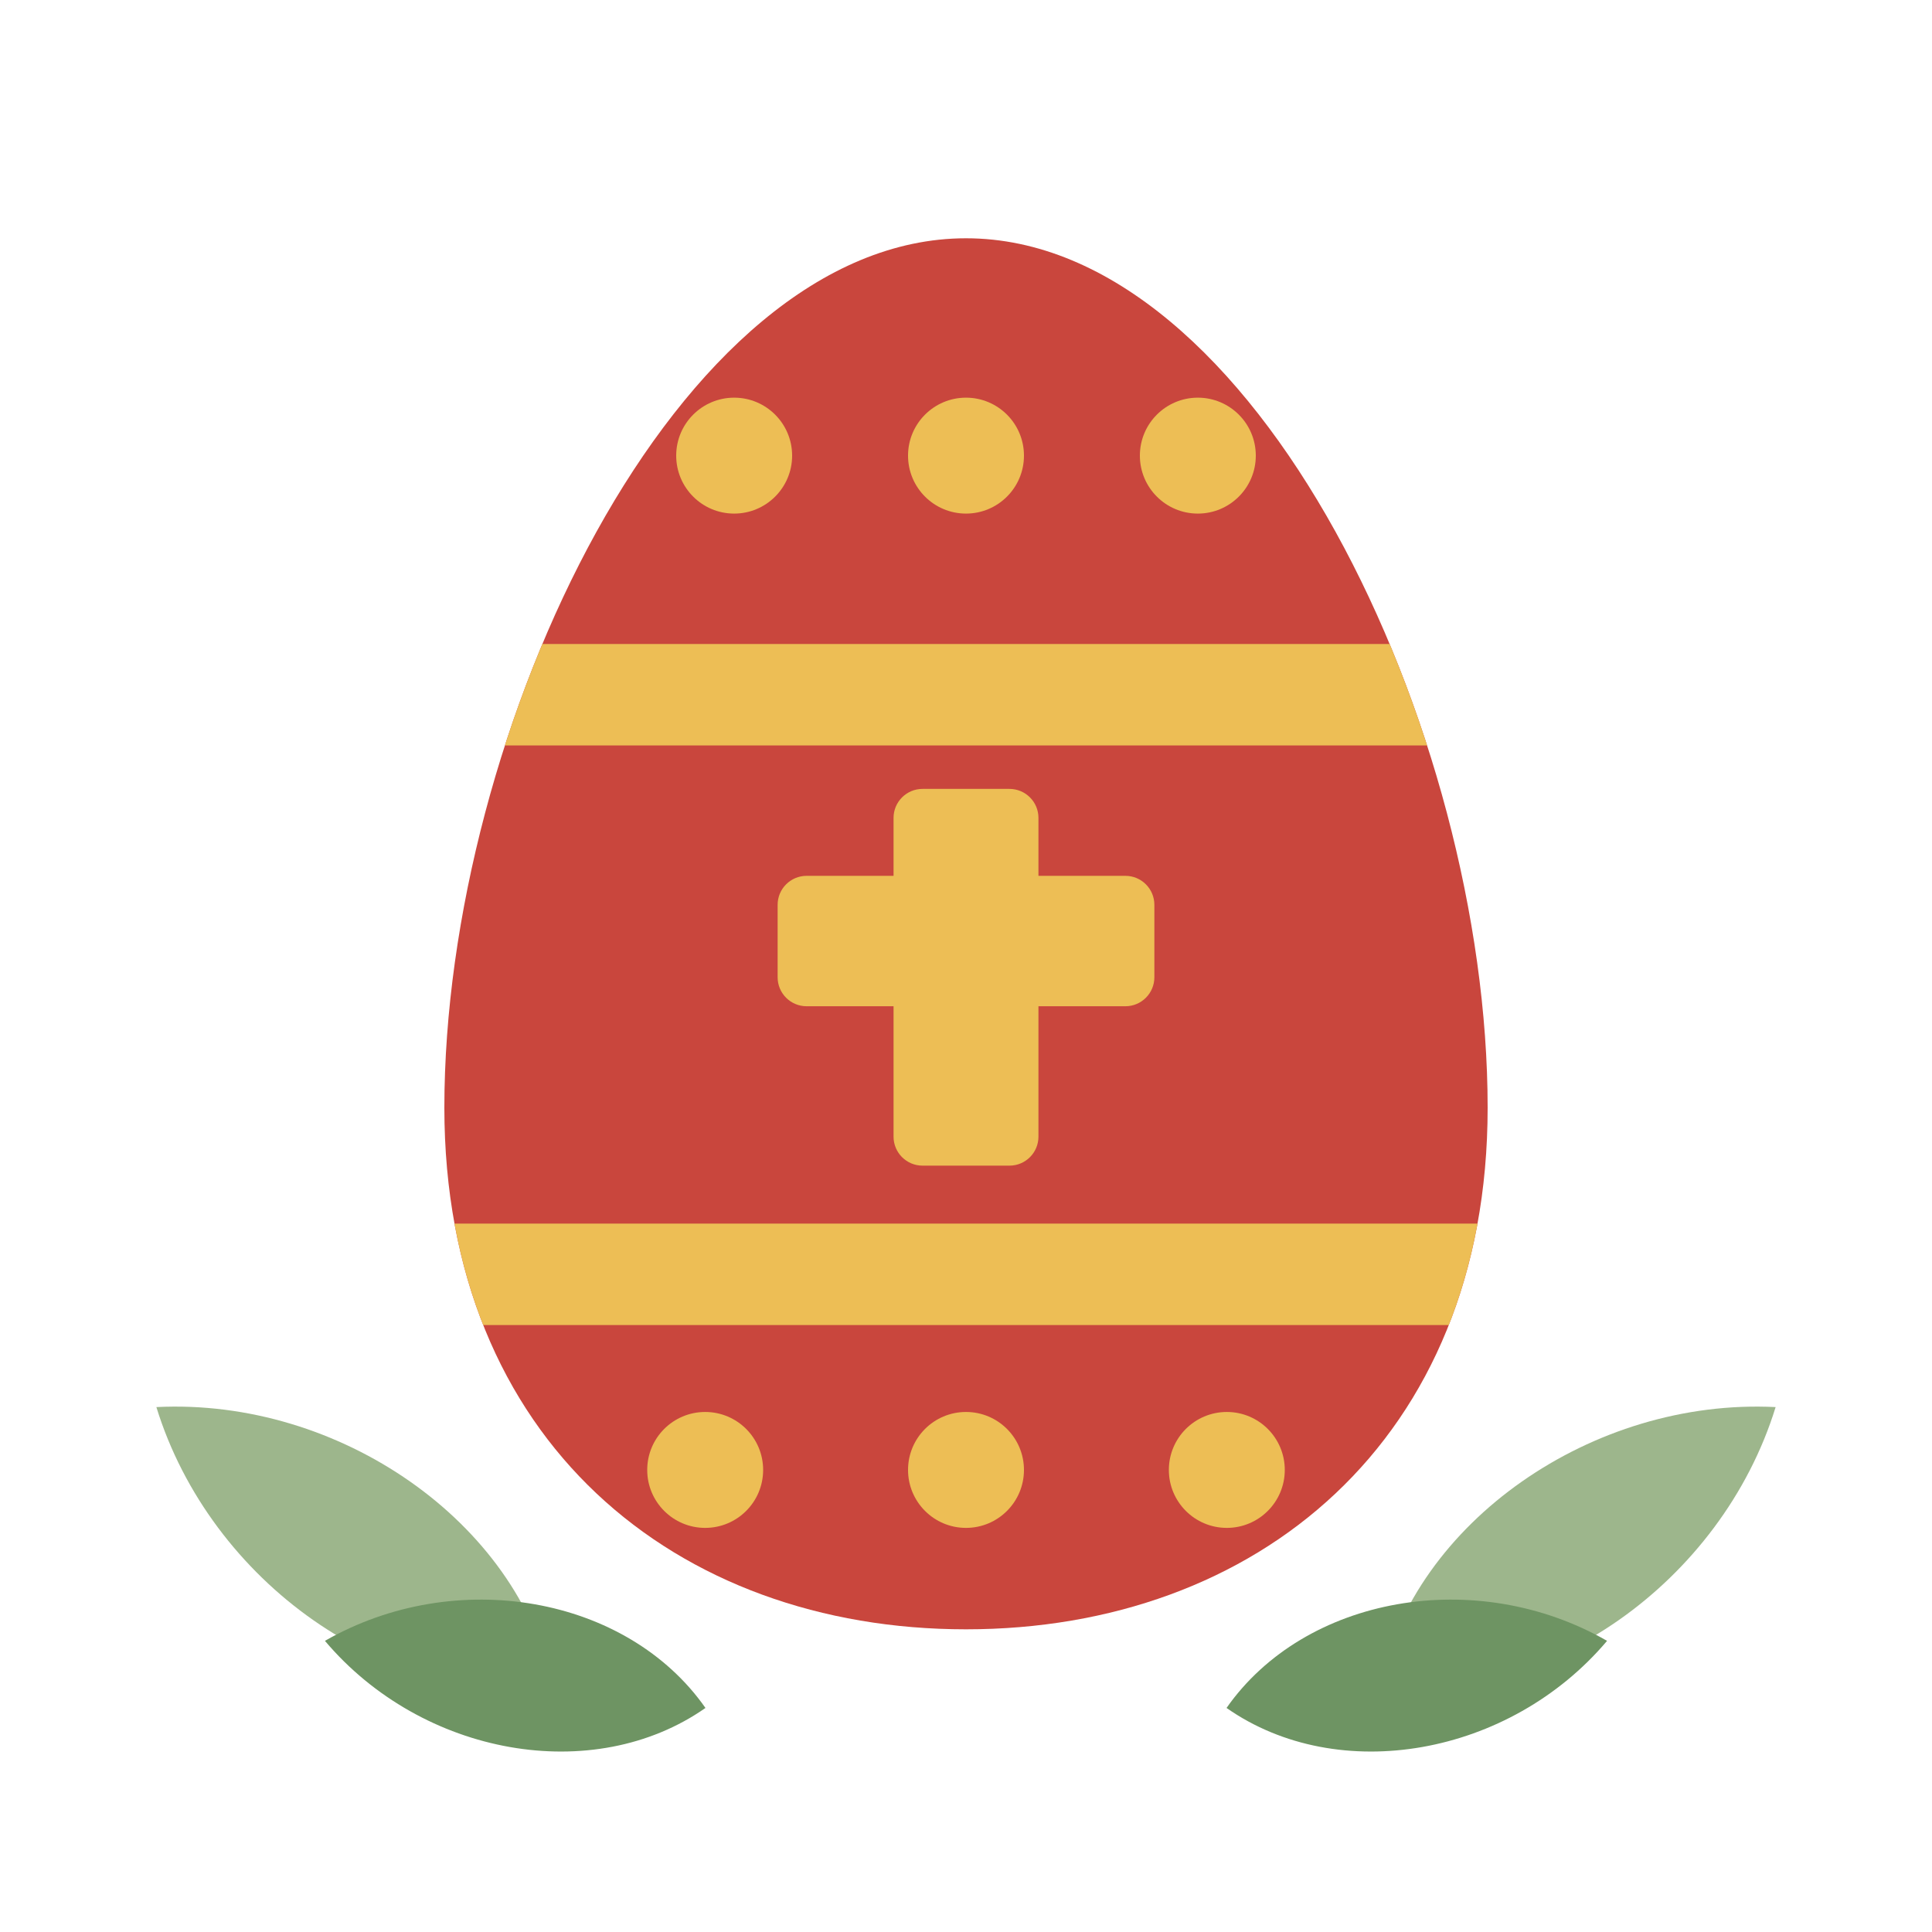
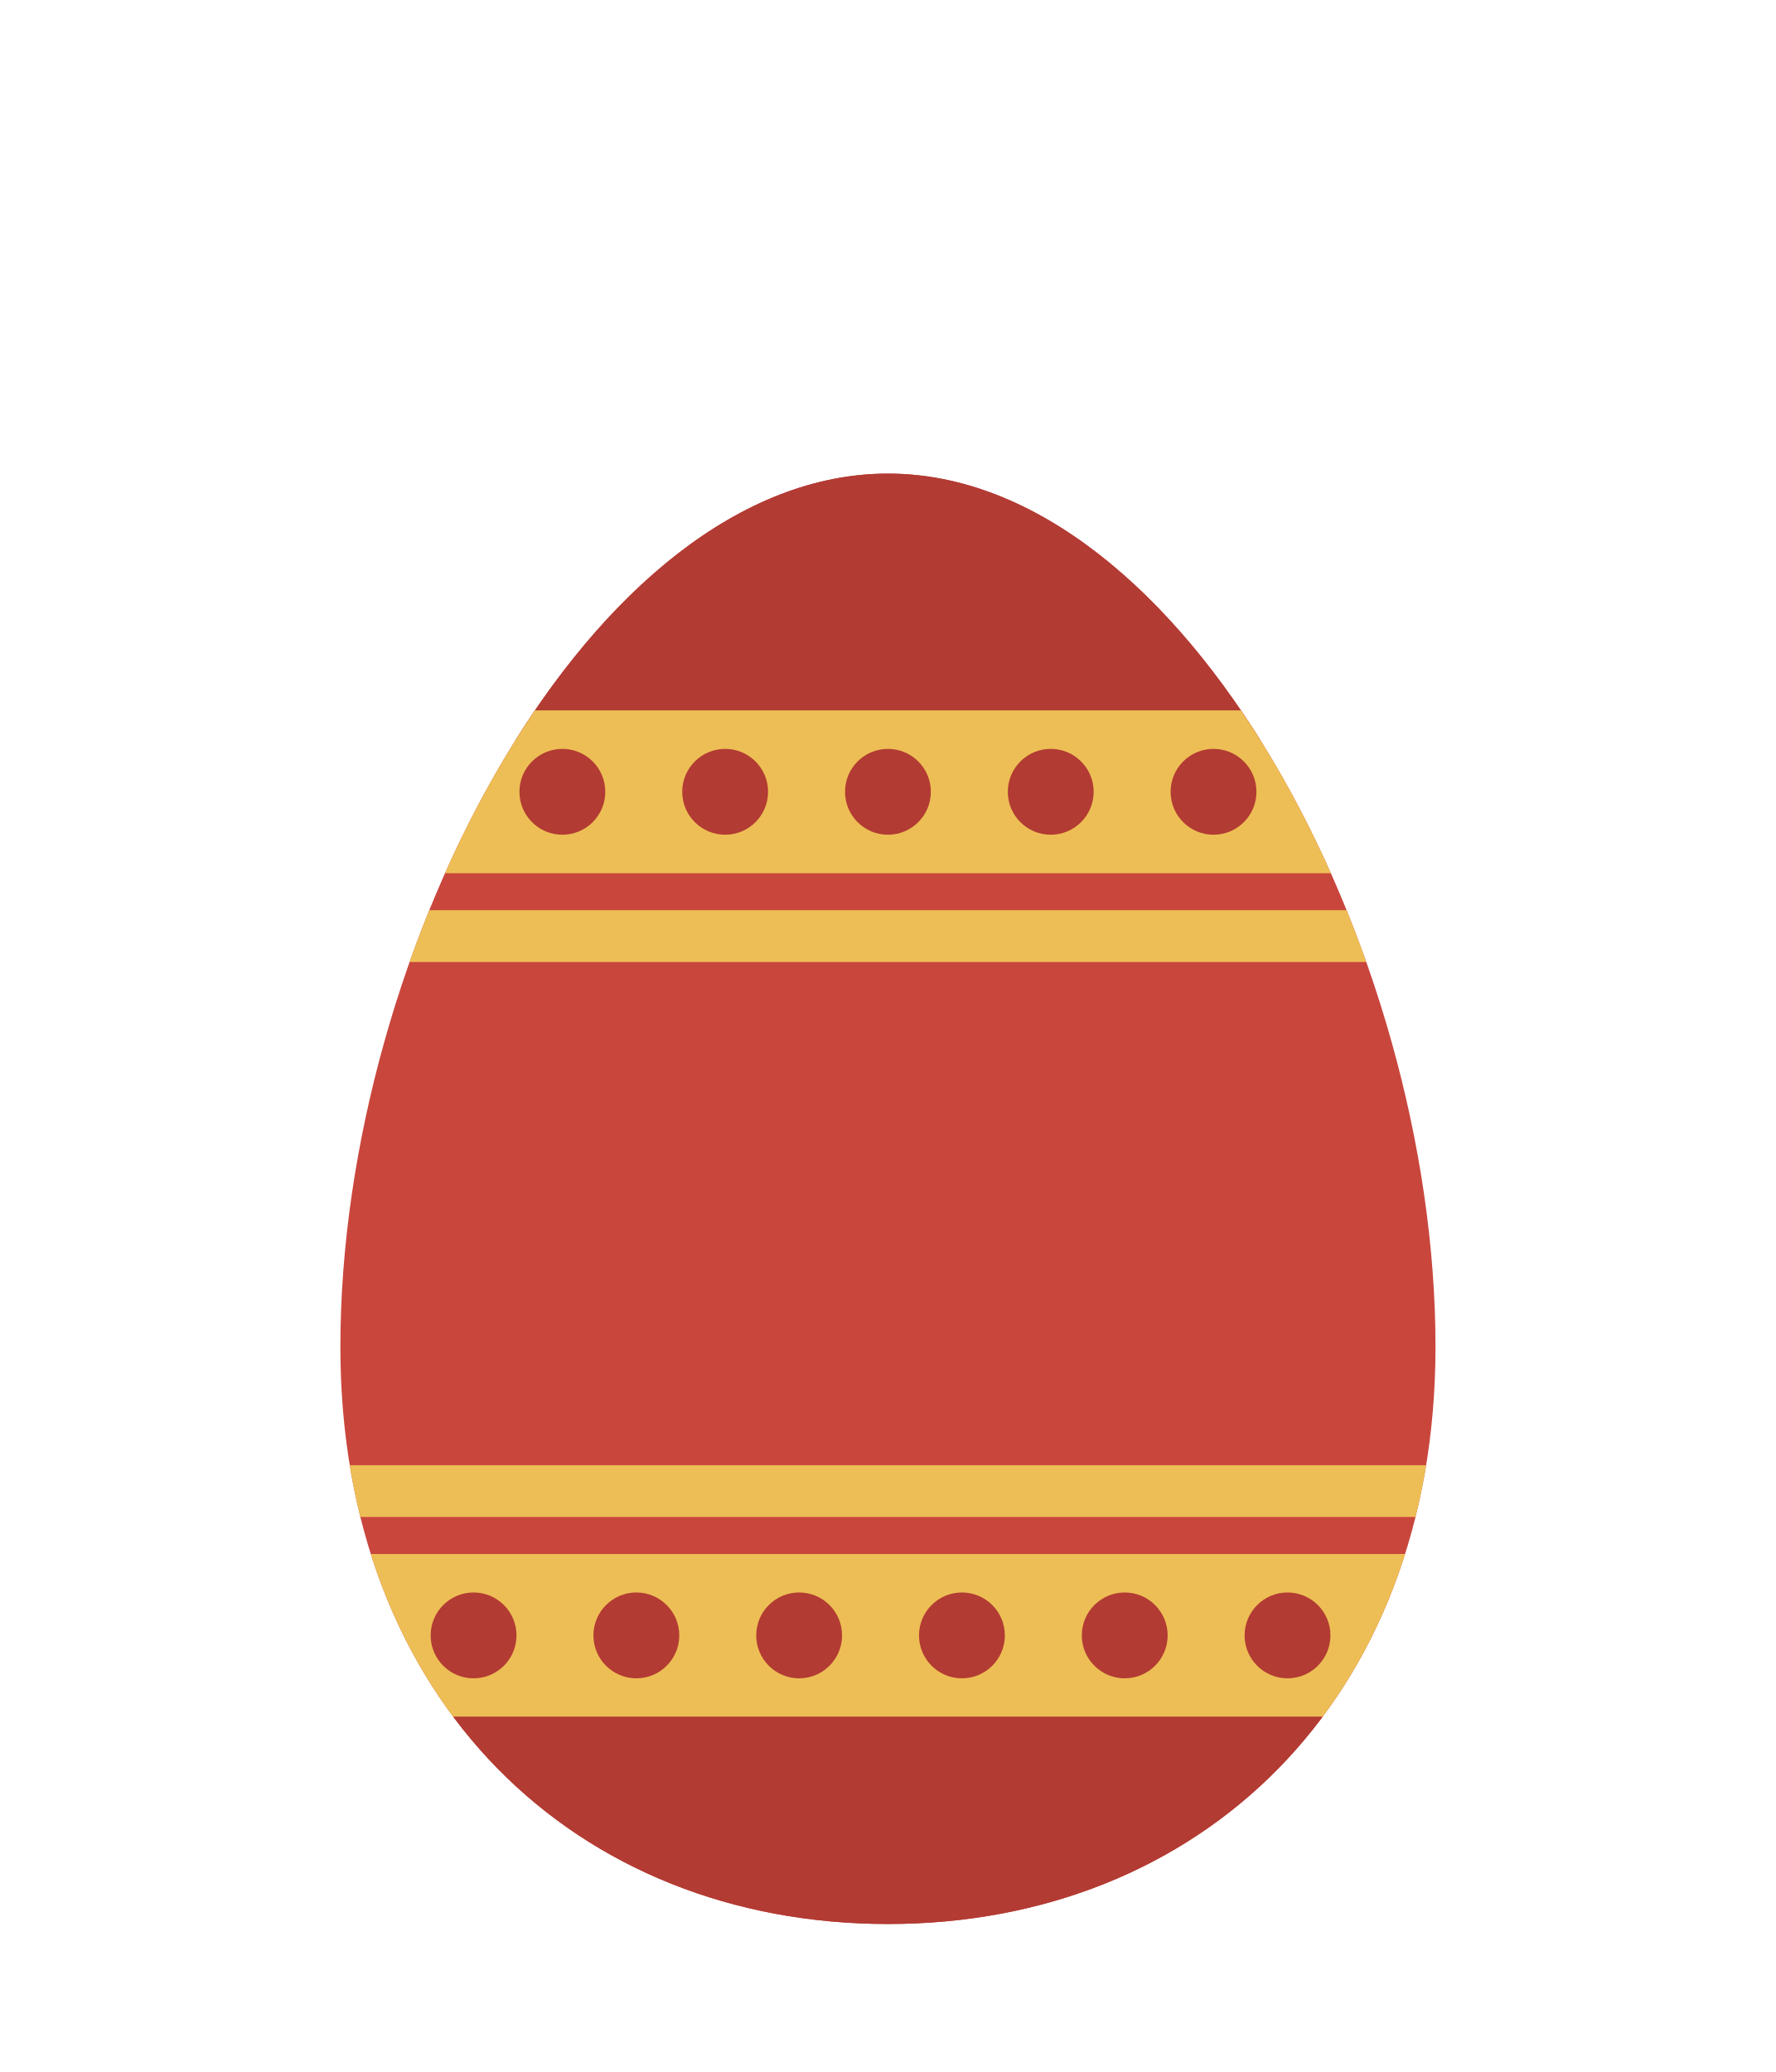
- <svg xmlns="http://www.w3.org/2000/svg" viewBox="0 0 120 120" width="120" height="120">
-   <path transform="translate(22 96) rotate(-55)" fill="#9DB68C" d="M0 -15 C7 -6.0 7 7.5 0 15 C-7 7.5 -7 -6.0 0 -15Z" />
-   <path transform="translate(98 96) rotate(55)" fill="#9DB68C" d="M0 -15 C7 -6.0 7 7.5 0 15 C-7 7.5 -7 -6.0 0 -15Z" />
-   <path transform="translate(32 104) rotate(-80)" fill="#6E9463" d="M0 -12 C6 -4.8 6 6.0 0 12 C-6 6.0 -6 -4.8 0 -12Z" />
-   <path transform="translate(88 104) rotate(80)" fill="#6E9463" d="M0 -12 C6 -4.8 6 6.0 0 12 C-6 6.0 -6 -4.8 0 -12Z" />
-   <g transform="translate(60 58) rotate(0) scale(0.9) translate(-60 -60)">
-     <clipPath id="r">
-       <path d="M60 12 C80 12 96 46 96 72 C96 95 80 108 60 108 C40 108 24 95 24 72 C24 46 40 12 60 12Z" />
-     </clipPath>
-     <path d="M60 12 C80 12 96 46 96 72 C96 95 80 108 60 108 C40 108 24 95 24 72 C24 46 40 12 60 12Z" fill="#C9463D" />
-     <g clip-path="url(#r)">
-       <rect x="0" y="40" width="120" height="7" fill="#EDBE55" />
-       <rect x="0" y="80" width="120" height="7" fill="#EDBE55" />
-       <rect x="55" y="50" width="10" height="26" rx="2" fill="#EDBE55" />
-       <rect x="47" y="56" width="26" height="9" rx="2" fill="#EDBE55" />
-       <circle cx="44" cy="27" r="4" fill="#EDBE55" />
-       <circle cx="60" cy="27" r="4" fill="#EDBE55" />
-       <circle cx="76" cy="27" r="4" fill="#EDBE55" />
-       <circle cx="42" cy="97" r="4" fill="#EDBE55" />
-       <circle cx="60" cy="97" r="4" fill="#EDBE55" />
-       <circle cx="78" cy="97" r="4" fill="#EDBE55" />
-     </g>
+ <svg xmlns="http://www.w3.org/2000/svg" viewBox="0 0 120 140" width="120" height="140">
+   <clipPath id="e">
+     <path d="M60 32 C80 32 97 64 97 91 C97 115 81 130 60 130 C39 130 23 115 23 91 C23 64 40 32 60 32Z" />
+   </clipPath>
+   <path d="M60 32 C80 32 97 64 97 91 C97 115 81 130 60 130 C39 130 23 115 23 91 C23 64 40 32 60 32Z" fill="#C9463D" />
+   <g clip-path="url(#e)">
+     <rect x="0" y="0" width="120" height="50" fill="#B23B33" />
+     <rect x="0" y="48" width="120" height="11" fill="#EDBE55" />
+     <circle cx="38" cy="53.5" r="2.9" fill="#B23B33" />
+     <circle cx="49" cy="53.5" r="2.9" fill="#B23B33" />
+     <circle cx="60" cy="53.5" r="2.9" fill="#B23B33" />
+     <circle cx="71" cy="53.5" r="2.9" fill="#B23B33" />
+     <circle cx="82" cy="53.5" r="2.9" fill="#B23B33" />
+     <rect x="0" y="61.5" width="120" height="3.5" fill="#EDBE55" />
+     <rect x="0" y="99" width="120" height="3.5" fill="#EDBE55" />
+     <rect x="0" y="105" width="120" height="11" fill="#EDBE55" />
+     <rect x="0" y="116" width="120" height="30" fill="#B23B33" />
+     <circle cx="32" cy="110.5" r="2.9" fill="#B23B33" />
+     <circle cx="43" cy="110.5" r="2.9" fill="#B23B33" />
+     <circle cx="54" cy="110.5" r="2.9" fill="#B23B33" />
+     <circle cx="65" cy="110.5" r="2.9" fill="#B23B33" />
+     <circle cx="76" cy="110.5" r="2.9" fill="#B23B33" />
+     <circle cx="87" cy="110.5" r="2.9" fill="#B23B33" />
  </g>
</svg>
